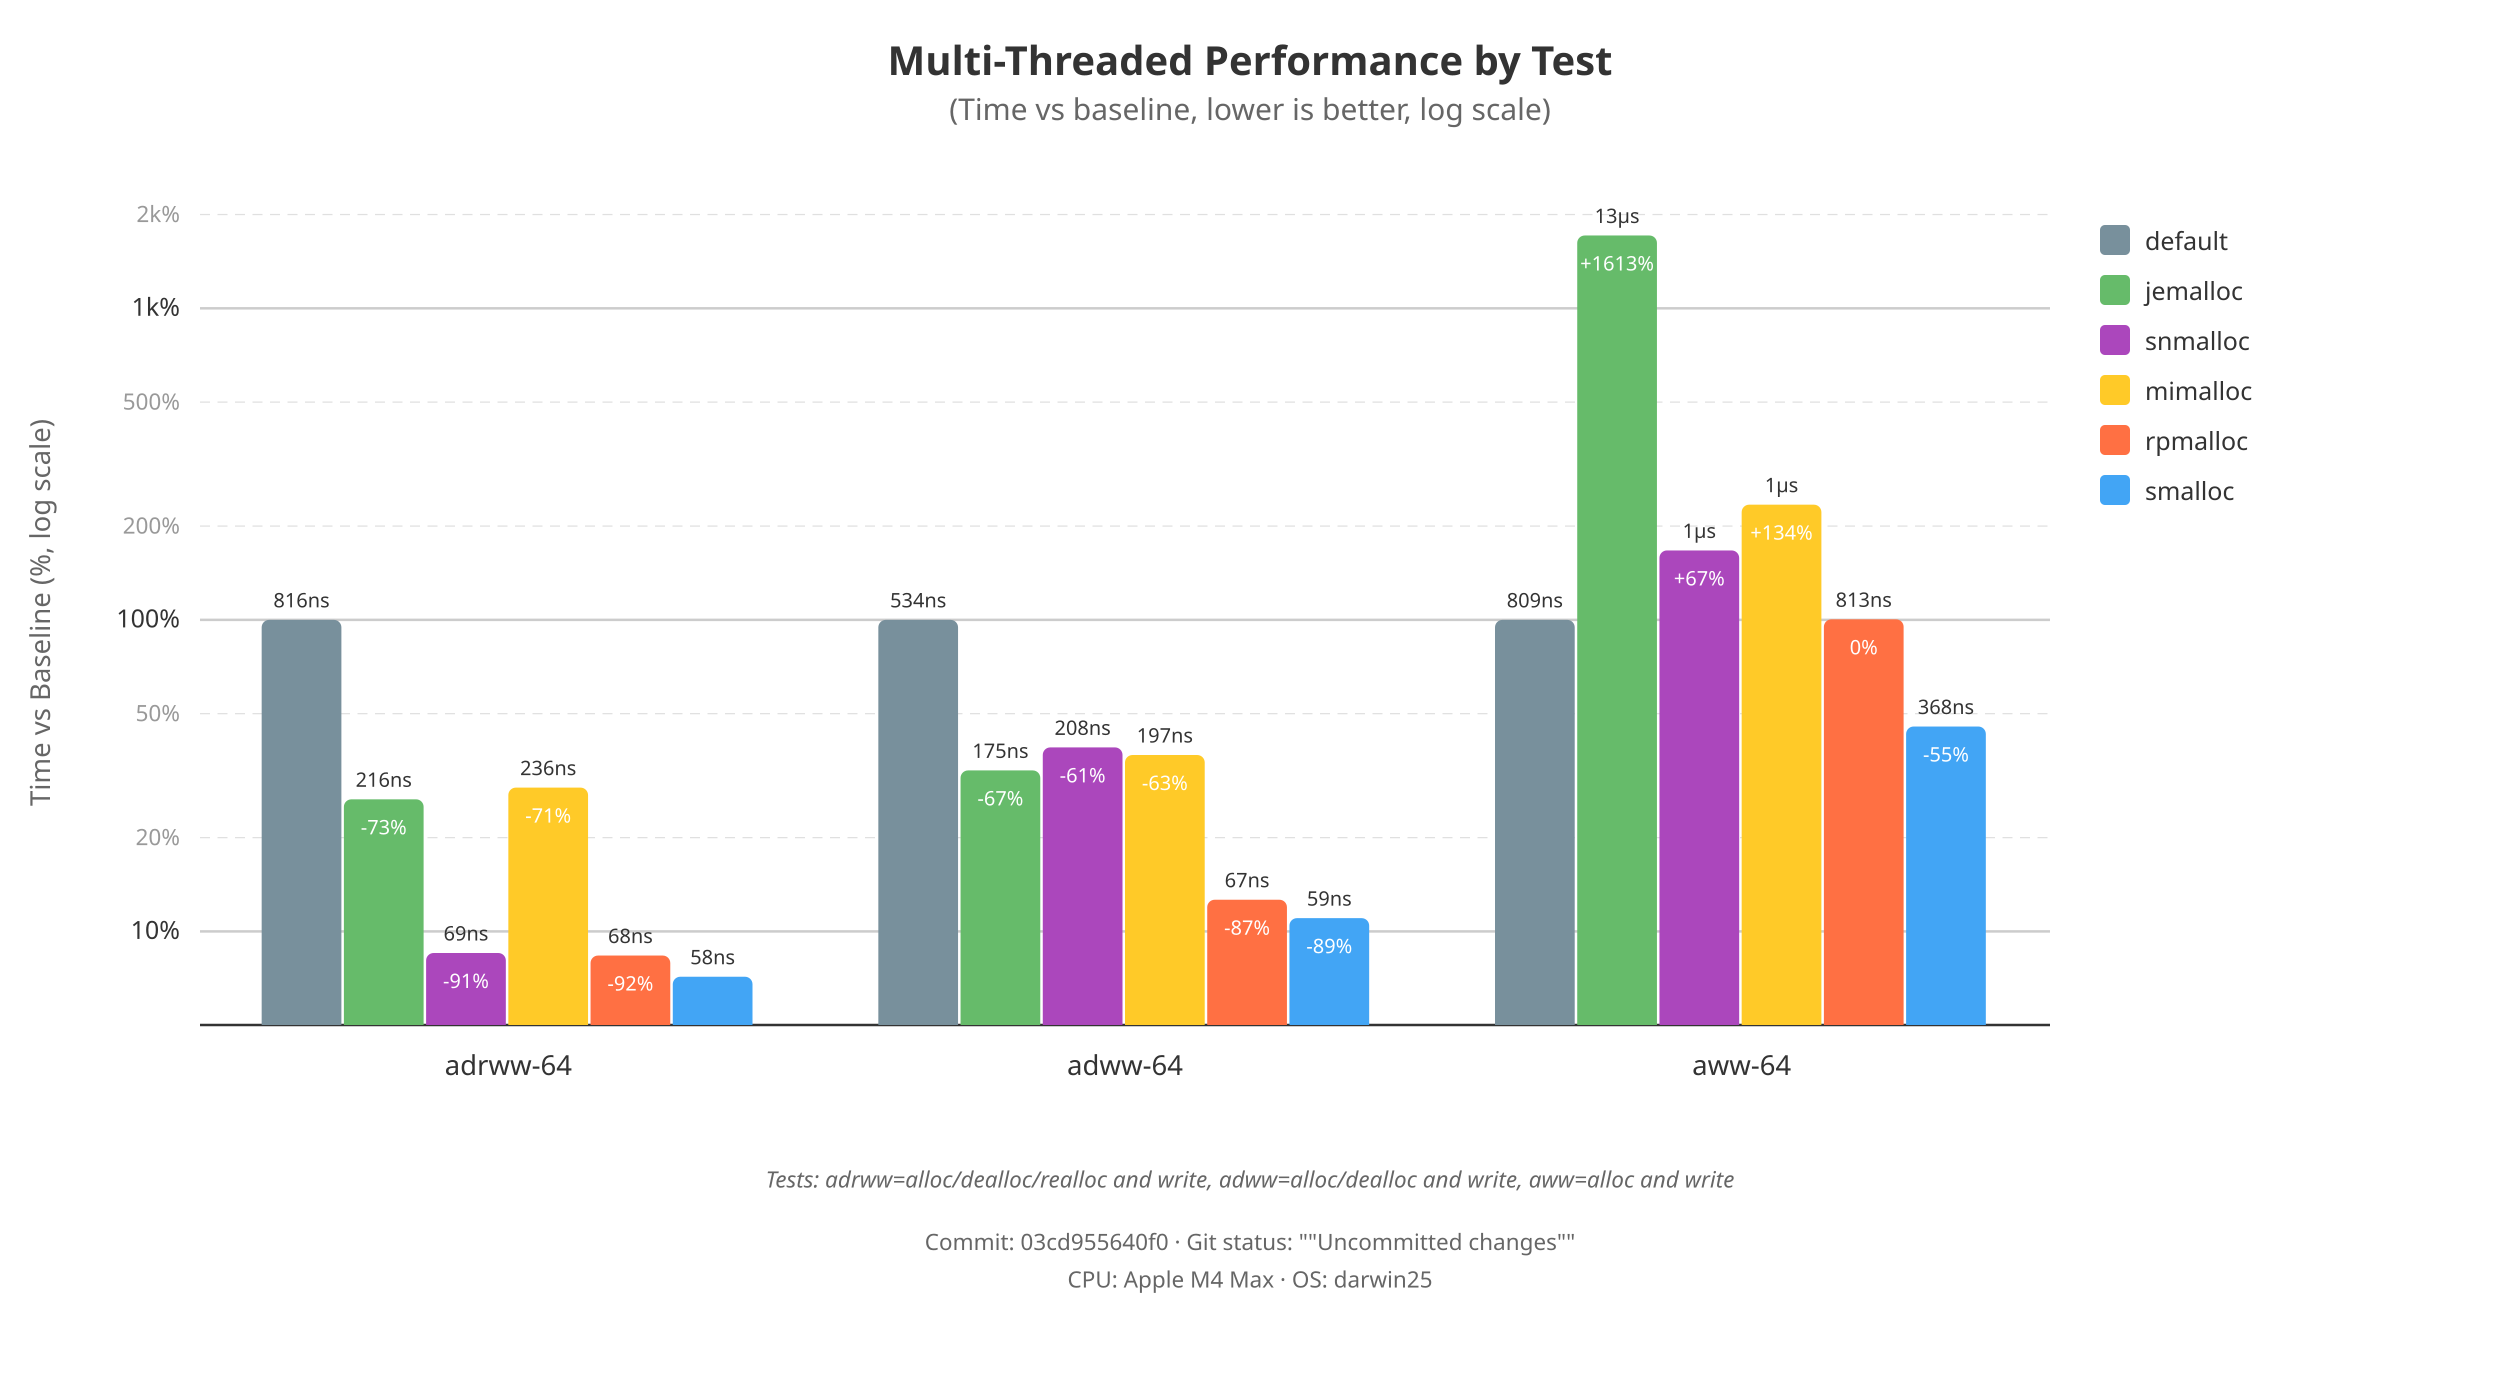
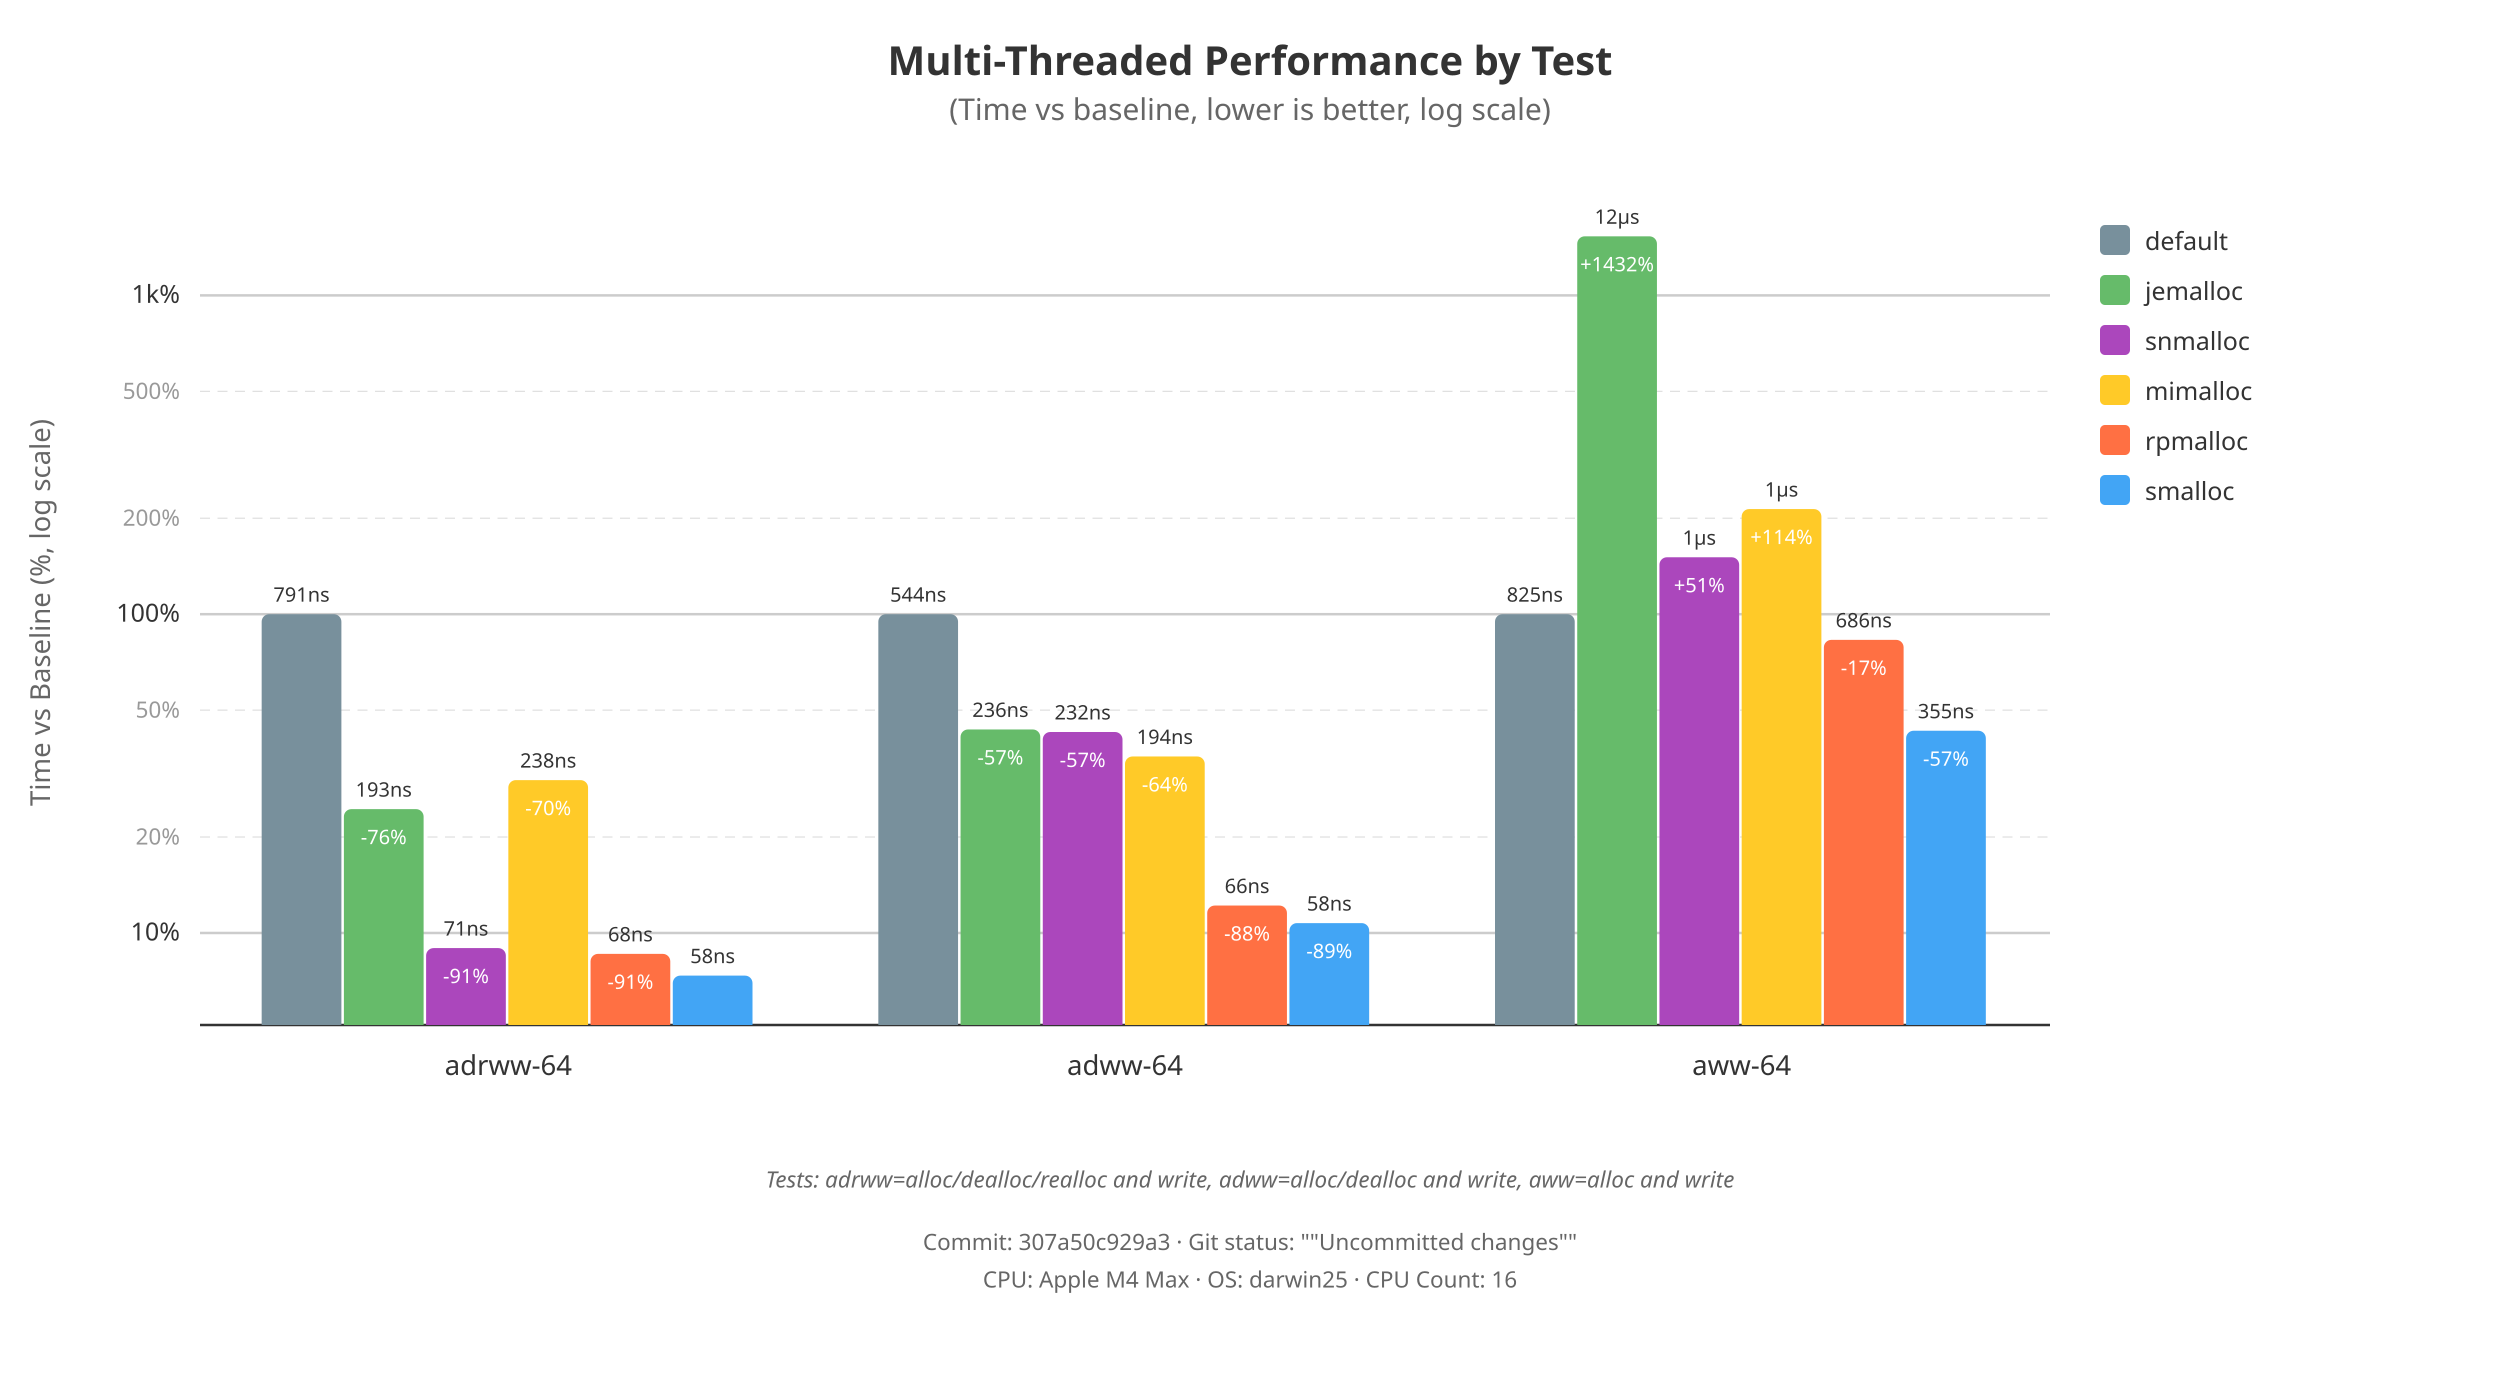
<svg xmlns="http://www.w3.org/2000/svg" viewBox="0 0 1000 550" width="1000" height="550">
  <rect width="1000" height="550" fill="white" />
  <style>
    .title { font-family: sans-serif; font-size: 16px; font-weight: bold; fill: #333333; }
    .subtitle { font-family: sans-serif; font-size: 12px; fill: #666666; }
    .axis-label { font-family: sans-serif; font-size: 11px; fill: #666666; }
    .tick-label { font-family: sans-serif; font-size: 10px; fill: #333333; }
    .tick-label-minor { font-family: sans-serif; font-size: 9px; fill: #999999; }
    .test-label { font-family: sans-serif; font-size: 11px; fill: #333333; }
    .bar-label-value { font-family: sans-serif; font-size: 8px; fill: #333333; }
    .bar-label-pct { font-family: sans-serif; font-size: 8px; fill: white; }
    .legend-text { font-family: sans-serif; font-size: 10px; fill: #333333; }
    .metadata { font-family: sans-serif; font-size: 9px; fill: #666666; }
    .key-text { font-family: sans-serif; font-size: 9px; font-style: italic; fill: #666666; }
    .grid-line-major { stroke: #cccccc; stroke-width: 1; }
    .grid-line-minor { stroke: #e0e0e0; stroke-width: 0.5; stroke-dasharray: 4,3; }
  </style>
  <text x="500.0" y="30" class="title" text-anchor="middle">Multi-Threaded Performance by Test</text>
  <text x="500.0" y="48" class="subtitle" text-anchor="middle">(Time vs baseline, lower is better, log scale)</text>
  <text x="20" y="245.0" class="axis-label" text-anchor="middle" transform="rotate(-90 20 245.0)">Time vs Baseline (%, log scale)</text>
-   <line x1="80" y1="335.052" x2="820" y2="335.052" class="grid-line-minor" />
-   <text x="72" y="338.052" class="tick-label-minor" text-anchor="end">20%</text>
-   <line x1="80" y1="285.461" x2="820" y2="285.461" class="grid-line-minor" />
-   <text x="72" y="288.461" class="tick-label-minor" text-anchor="end">50%</text>
-   <line x1="80" y1="210.433" x2="820" y2="210.433" class="grid-line-minor" />
-   <text x="72" y="213.433" class="tick-label-minor" text-anchor="end">200%</text>
-   <line x1="80" y1="160.843" x2="820" y2="160.843" class="grid-line-minor" />
-   <text x="72" y="163.843" class="tick-label-minor" text-anchor="end">500%</text>
-   <line x1="80" y1="85.815" x2="820" y2="85.815" class="grid-line-minor" />
-   <text x="72" y="88.815" class="tick-label-minor" text-anchor="end">2k%</text>
-   <line x1="80" y1="372.566" x2="820" y2="372.566" class="grid-line-major" />
-   <text x="72" y="375.566" class="tick-label" text-anchor="end">10%</text>
-   <line x1="80" y1="247.947" x2="820" y2="247.947" class="grid-line-major" />
-   <text x="72" y="250.947" class="tick-label" text-anchor="end">100%</text>
-   <line x1="80" y1="123.329" x2="820" y2="123.329" class="grid-line-major" />
-   <text x="72" y="126.329" class="tick-label" text-anchor="end">1k%</text>
-   <line x1="80" y1="247.947" x2="820" y2="247.947" class="grid-line-line" />
+   <line x1="80" y1="334.806" x2="820" y2="334.806" class="grid-line-minor" />
+   <text x="72" y="337.806" class="tick-label-minor" text-anchor="end">20%</text>
+   <line x1="80" y1="284.062" x2="820" y2="284.062" class="grid-line-minor" />
+   <text x="72" y="287.062" class="tick-label-minor" text-anchor="end">50%</text>
+   <line x1="80" y1="207.29" x2="820" y2="207.29" class="grid-line-minor" />
+   <text x="72" y="210.29" class="tick-label-minor" text-anchor="end">200%</text>
+   <line x1="80" y1="156.546" x2="820" y2="156.546" class="grid-line-minor" />
+   <text x="72" y="159.546" class="tick-label-minor" text-anchor="end">500%</text>
+   <line x1="80" y1="373.192" x2="820" y2="373.192" class="grid-line-major" />
+   <text x="72" y="376.192" class="tick-label" text-anchor="end">10%</text>
+   <line x1="80" y1="245.676" x2="820" y2="245.676" class="grid-line-major" />
+   <text x="72" y="248.676" class="tick-label" text-anchor="end">100%</text>
+   <line x1="80" y1="118.159" x2="820" y2="118.159" class="grid-line-major" />
+   <text x="72" y="121.159" class="tick-label" text-anchor="end">1k%</text>
+   <line x1="80" y1="245.676" x2="820" y2="245.676" class="grid-line-line" />
  <line x1="80" y1="410" x2="820" y2="410" stroke="#333333" stroke-width="1" />
-   <path d="M 104.667 410.0 L 136.556 410.0 L 136.556 250.947 A 3 3 0 0 0 133.556 247.947 L 107.667 247.947 A 3 3 0 0 0 104.667 250.947 Z" fill="#78909c" />
-   <text x="120.611" y="242.947" class="bar-label-value" text-anchor="middle">816ns</text>
-   <path d="M 137.556 410.0 L 169.444 410.0 L 169.444 322.733 A 3 3 0 0 0 166.444 319.733 L 140.556 319.733 A 3 3 0 0 0 137.556 322.733 Z" fill="#66bb6a" />
-   <text x="153.5" y="314.733" class="bar-label-value" text-anchor="middle">216ns</text>
-   <text x="153.5" y="333.733" class="bar-label-pct" text-anchor="middle">-73%</text>
-   <path d="M 170.444 410.0 L 202.333 410.0 L 202.333 384.201 A 3 3 0 0 0 199.333 381.201 L 173.444 381.201 A 3 3 0 0 0 170.444 384.201 Z" fill="#ab47bc" />
-   <text x="186.389" y="376.201" class="bar-label-value" text-anchor="middle">69ns</text>
-   <text x="186.389" y="395.201" class="bar-label-pct" text-anchor="middle">-91%</text>
-   <path d="M 203.333 410.0 L 235.222 410.0 L 235.222 318.047 A 3 3 0 0 0 232.222 315.047 L 206.333 315.047 A 3 3 0 0 0 203.333 318.047 Z" fill="#ffca28" />
-   <text x="219.278" y="310.047" class="bar-label-value" text-anchor="middle">236ns</text>
-   <text x="219.278" y="329.047" class="bar-label-pct" text-anchor="middle">-71%</text>
-   <path d="M 236.222 410.0 L 268.111 410.0 L 268.111 385.221 A 3 3 0 0 0 265.111 382.221 L 239.222 382.221 A 3 3 0 0 0 236.222 385.221 Z" fill="#ff7043" />
-   <text x="252.167" y="377.221" class="bar-label-value" text-anchor="middle">68ns</text>
-   <text x="252.167" y="396.221" class="bar-label-pct" text-anchor="middle">-92%</text>
-   <path d="M 269.111 410.0 L 301 410.0 L 301 393.696 A 3 3 0 0 0 298 390.696 L 272.111 390.696 A 3 3 0 0 0 269.111 393.696 Z" fill="#42a5f5" />
-   <text x="285.056" y="385.696" class="bar-label-value" text-anchor="middle">58ns</text>
+   <path d="M 104.667 410.0 L 136.556 410.0 L 136.556 248.676 A 3 3 0 0 0 133.556 245.676 L 107.667 245.676 A 3 3 0 0 0 104.667 248.676 Z" fill="#78909c" />
+   <text x="120.611" y="240.676" class="bar-label-value" text-anchor="middle">791ns</text>
+   <path d="M 137.556 410.0 L 169.444 410.0 L 169.444 326.657 A 3 3 0 0 0 166.444 323.657 L 140.556 323.657 A 3 3 0 0 0 137.556 326.657 Z" fill="#66bb6a" />
+   <text x="153.5" y="318.657" class="bar-label-value" text-anchor="middle">193ns</text>
+   <text x="153.5" y="337.657" class="bar-label-pct" text-anchor="middle">-76%</text>
+   <path d="M 170.444 410.0 L 202.333 410.0 L 202.333 382.238 A 3 3 0 0 0 199.333 379.238 L 173.444 379.238 A 3 3 0 0 0 170.444 382.238 Z" fill="#ab47bc" />
+   <text x="186.389" y="374.238" class="bar-label-value" text-anchor="middle">71ns</text>
+   <text x="186.389" y="393.238" class="bar-label-pct" text-anchor="middle">-91%</text>
+   <path d="M 203.333 410.0 L 235.222 410.0 L 235.222 315.042 A 3 3 0 0 0 232.222 312.042 L 206.333 312.042 A 3 3 0 0 0 203.333 315.042 Z" fill="#ffca28" />
+   <text x="219.278" y="307.042" class="bar-label-value" text-anchor="middle">238ns</text>
+   <text x="219.278" y="326.042" class="bar-label-pct" text-anchor="middle">-70%</text>
+   <path d="M 236.222 410.0 L 268.111 410.0 L 268.111 384.548 A 3 3 0 0 0 265.111 381.548 L 239.222 381.548 A 3 3 0 0 0 236.222 384.548 Z" fill="#ff7043" />
+   <text x="252.167" y="376.548" class="bar-label-value" text-anchor="middle">68ns</text>
+   <text x="252.167" y="395.548" class="bar-label-pct" text-anchor="middle">-91%</text>
+   <path d="M 269.111 410.0 L 301 410.0 L 301 393.247 A 3 3 0 0 0 298 390.247 L 272.111 390.247 A 3 3 0 0 0 269.111 393.247 Z" fill="#42a5f5" />
+   <text x="285.056" y="385.247" class="bar-label-value" text-anchor="middle">58ns</text>
  <text x="203.333" y="430" class="test-label" text-anchor="middle">adrww-64</text>
-   <path d="M 351.333 410.0 L 383.222 410.0 L 383.222 250.947 A 3 3 0 0 0 380.222 247.947 L 354.333 247.947 A 3 3 0 0 0 351.333 250.947 Z" fill="#78909c" />
-   <text x="367.278" y="242.947" class="bar-label-value" text-anchor="middle">534ns</text>
-   <path d="M 384.222 410.0 L 416.111 410.0 L 416.111 311.17 A 3 3 0 0 0 413.111 308.17 L 387.222 308.17 A 3 3 0 0 0 384.222 311.17 Z" fill="#66bb6a" />
-   <text x="400.167" y="303.17" class="bar-label-value" text-anchor="middle">175ns</text>
-   <text x="400.167" y="322.17" class="bar-label-pct" text-anchor="middle">-67%</text>
-   <path d="M 417.111 410.0 L 449.0 410.0 L 449.0 301.963 A 3 3 0 0 0 446.0 298.963 L 420.111 298.963 A 3 3 0 0 0 417.111 301.963 Z" fill="#ab47bc" />
-   <text x="433.056" y="293.963" class="bar-label-value" text-anchor="middle">208ns</text>
-   <text x="433.056" y="312.963" class="bar-label-pct" text-anchor="middle">-61%</text>
-   <path d="M 450.0 410.0 L 481.889 410.0 L 481.889 305.007 A 3 3 0 0 0 478.889 302.007 L 453.0 302.007 A 3 3 0 0 0 450.0 305.007 Z" fill="#ffca28" />
-   <text x="465.944" y="297.007" class="bar-label-value" text-anchor="middle">197ns</text>
-   <text x="465.944" y="316.007" class="bar-label-pct" text-anchor="middle">-63%</text>
-   <path d="M 482.889 410.0 L 514.778 410.0 L 514.778 362.895 A 3 3 0 0 0 511.778 359.895 L 485.889 359.895 A 3 3 0 0 0 482.889 362.895 Z" fill="#ff7043" />
-   <text x="498.833" y="354.895" class="bar-label-value" text-anchor="middle">67ns</text>
-   <text x="498.833" y="373.895" class="bar-label-pct" text-anchor="middle">-87%</text>
-   <path d="M 515.778 410.0 L 547.667 410.0 L 547.667 370.259 A 3 3 0 0 0 544.667 367.259 L 518.778 367.259 A 3 3 0 0 0 515.778 370.259 Z" fill="#42a5f5" />
-   <text x="531.722" y="362.259" class="bar-label-value" text-anchor="middle">59ns</text>
-   <text x="531.722" y="381.259" class="bar-label-pct" text-anchor="middle">-89%</text>
+   <path d="M 351.333 410.0 L 383.222 410.0 L 383.222 248.676 A 3 3 0 0 0 380.222 245.676 L 354.333 245.676 A 3 3 0 0 0 351.333 248.676 Z" fill="#78909c" />
+   <text x="367.278" y="240.676" class="bar-label-value" text-anchor="middle">544ns</text>
+   <path d="M 384.222 410.0 L 416.111 410.0 L 416.111 294.785 A 3 3 0 0 0 413.111 291.785 L 387.222 291.785 A 3 3 0 0 0 384.222 294.785 Z" fill="#66bb6a" />
+   <text x="400.167" y="286.785" class="bar-label-value" text-anchor="middle">236ns</text>
+   <text x="400.167" y="305.785" class="bar-label-pct" text-anchor="middle">-57%</text>
+   <path d="M 417.111 410.0 L 449.0 410.0 L 449.0 295.799 A 3 3 0 0 0 446.0 292.799 L 420.111 292.799 A 3 3 0 0 0 417.111 295.799 Z" fill="#ab47bc" />
+   <text x="433.056" y="287.799" class="bar-label-value" text-anchor="middle">232ns</text>
+   <text x="433.056" y="306.799" class="bar-label-pct" text-anchor="middle">-57%</text>
+   <path d="M 450.0 410.0 L 481.889 410.0 L 481.889 305.592 A 3 3 0 0 0 478.889 302.592 L 453.0 302.592 A 3 3 0 0 0 450.0 305.592 Z" fill="#ffca28" />
+   <text x="465.944" y="297.592" class="bar-label-value" text-anchor="middle">194ns</text>
+   <text x="465.944" y="316.592" class="bar-label-pct" text-anchor="middle">-64%</text>
+   <path d="M 482.889 410.0 L 514.778 410.0 L 514.778 365.225 A 3 3 0 0 0 511.778 362.225 L 485.889 362.225 A 3 3 0 0 0 482.889 365.225 Z" fill="#ff7043" />
+   <text x="498.833" y="357.225" class="bar-label-value" text-anchor="middle">66ns</text>
+   <text x="498.833" y="376.225" class="bar-label-pct" text-anchor="middle">-88%</text>
+   <path d="M 515.778 410.0 L 547.667 410.0 L 547.667 372.24 A 3 3 0 0 0 544.667 369.24 L 518.778 369.24 A 3 3 0 0 0 515.778 372.24 Z" fill="#42a5f5" />
+   <text x="531.722" y="364.24" class="bar-label-value" text-anchor="middle">58ns</text>
+   <text x="531.722" y="383.24" class="bar-label-pct" text-anchor="middle">-89%</text>
  <text x="450.0" y="430" class="test-label" text-anchor="middle">adww-64</text>
-   <path d="M 598 410.0 L 629.889 410.0 L 629.889 250.947 A 3 3 0 0 0 626.889 247.947 L 601 247.947 A 3 3 0 0 0 598 250.947 Z" fill="#78909c" />
-   <text x="613.944" y="242.947" class="bar-label-value" text-anchor="middle">809ns</text>
-   <path d="M 630.889 410.0 L 662.778 410.0 L 662.778 97.199 A 3 3 0 0 0 659.778 94.199 L 633.889 94.199 A 3 3 0 0 0 630.889 97.199 Z" fill="#66bb6a" />
-   <text x="646.833" y="89.199" class="bar-label-value" text-anchor="middle">13μs</text>
-   <text x="646.833" y="108.199" class="bar-label-pct" text-anchor="middle">+1613%</text>
-   <path d="M 663.778 410.0 L 695.667 410.0 L 695.667 223.178 A 3 3 0 0 0 692.667 220.178 L 666.778 220.178 A 3 3 0 0 0 663.778 223.178 Z" fill="#ab47bc" />
-   <text x="679.722" y="215.178" class="bar-label-value" text-anchor="middle">1μs</text>
-   <text x="679.722" y="234.178" class="bar-label-pct" text-anchor="middle">+67%</text>
-   <path d="M 696.667 410.0 L 728.556 410.0 L 728.556 204.869 A 3 3 0 0 0 725.556 201.869 L 699.667 201.869 A 3 3 0 0 0 696.667 204.869 Z" fill="#ffca28" />
-   <text x="712.611" y="196.869" class="bar-label-value" text-anchor="middle">1μs</text>
-   <text x="712.611" y="215.869" class="bar-label-pct" text-anchor="middle">+134%</text>
-   <path d="M 729.556 410.0 L 761.444 410.0 L 761.444 250.74 A 3 3 0 0 0 758.444 247.74 L 732.556 247.74 A 3 3 0 0 0 729.556 250.74 Z" fill="#ff7043" />
-   <text x="745.5" y="242.74" class="bar-label-value" text-anchor="middle">813ns</text>
-   <text x="745.5" y="261.74" class="bar-label-pct" text-anchor="middle">0%</text>
-   <path d="M 762.444 410.0 L 794.333 410.0 L 794.333 293.61 A 3 3 0 0 0 791.333 290.61 L 765.444 290.61 A 3 3 0 0 0 762.444 293.61 Z" fill="#42a5f5" />
-   <text x="778.389" y="285.61" class="bar-label-value" text-anchor="middle">368ns</text>
-   <text x="778.389" y="304.61" class="bar-label-pct" text-anchor="middle">-55%</text>
+   <path d="M 598 410.0 L 629.889 410.0 L 629.889 248.676 A 3 3 0 0 0 626.889 245.676 L 601 245.676 A 3 3 0 0 0 598 248.676 Z" fill="#78909c" />
+   <text x="613.944" y="240.676" class="bar-label-value" text-anchor="middle">825ns</text>
+   <path d="M 630.889 410.0 L 662.778 410.0 L 662.778 97.53 A 3 3 0 0 0 659.778 94.53 L 633.889 94.53 A 3 3 0 0 0 630.889 97.53 Z" fill="#66bb6a" />
+   <text x="646.833" y="89.53" class="bar-label-value" text-anchor="middle">12μs</text>
+   <text x="646.833" y="108.53" class="bar-label-pct" text-anchor="middle">+1432%</text>
+   <path d="M 663.778 410.0 L 695.667 410.0 L 695.667 225.907 A 3 3 0 0 0 692.667 222.907 L 666.778 222.907 A 3 3 0 0 0 663.778 225.907 Z" fill="#ab47bc" />
+   <text x="679.722" y="217.907" class="bar-label-value" text-anchor="middle">1μs</text>
+   <text x="679.722" y="236.907" class="bar-label-pct" text-anchor="middle">+51%</text>
+   <path d="M 696.667 410.0 L 728.556 410.0 L 728.556 206.631 A 3 3 0 0 0 725.556 203.631 L 699.667 203.631 A 3 3 0 0 0 696.667 206.631 Z" fill="#ffca28" />
+   <text x="712.611" y="198.631" class="bar-label-value" text-anchor="middle">1μs</text>
+   <text x="712.611" y="217.631" class="bar-label-pct" text-anchor="middle">+114%</text>
+   <path d="M 729.556 410.0 L 761.444 410.0 L 761.444 258.946 A 3 3 0 0 0 758.444 255.946 L 732.556 255.946 A 3 3 0 0 0 729.556 258.946 Z" fill="#ff7043" />
+   <text x="745.5" y="250.946" class="bar-label-value" text-anchor="middle">686ns</text>
+   <text x="745.5" y="269.946" class="bar-label-pct" text-anchor="middle">-17%</text>
+   <path d="M 762.444 410.0 L 794.333 410.0 L 794.333 295.296 A 3 3 0 0 0 791.333 292.296 L 765.444 292.296 A 3 3 0 0 0 762.444 295.296 Z" fill="#42a5f5" />
+   <text x="778.389" y="287.296" class="bar-label-value" text-anchor="middle">355ns</text>
+   <text x="778.389" y="306.296" class="bar-label-pct" text-anchor="middle">-57%</text>
  <text x="696.667" y="430" class="test-label" text-anchor="middle">aww-64</text>
  <rect x="840" y="90" width="12" height="12" fill="#78909c" rx="2" />
  <text x="858" y="100" class="legend-text">default</text>
  <rect x="840" y="110" width="12" height="12" fill="#66bb6a" rx="2" />
  <text x="858" y="120" class="legend-text">jemalloc</text>
  <rect x="840" y="130" width="12" height="12" fill="#ab47bc" rx="2" />
  <text x="858" y="140" class="legend-text">snmalloc</text>
  <rect x="840" y="150" width="12" height="12" fill="#ffca28" rx="2" />
  <text x="858" y="160" class="legend-text">mimalloc</text>
  <rect x="840" y="170" width="12" height="12" fill="#ff7043" rx="2" />
  <text x="858" y="180" class="legend-text">rpmalloc</text>
  <rect x="840" y="190" width="12" height="12" fill="#42a5f5" rx="2" />
  <text x="858" y="200" class="legend-text">smalloc</text>
  <text x="500.0" y="475" class="key-text" text-anchor="middle">Tests: adrww=alloc/dealloc/realloc and write, adww=alloc/dealloc and write, aww=alloc and write</text>
-   <text x="500.0" y="500" class="metadata" text-anchor="middle">Commit: 03cd955640f0 · Git status: ""Uncommitted changes""</text>
-   <text x="500.0" y="515" class="metadata" text-anchor="middle">CPU: Apple M4 Max · OS: darwin25</text>
+   <text x="500.0" y="500" class="metadata" text-anchor="middle">Commit: 307a50c929a3 · Git status: ""Uncommitted changes""</text>
+   <text x="500.0" y="515" class="metadata" text-anchor="middle">CPU: Apple M4 Max · OS: darwin25 · CPU Count: 16</text>
</svg>
